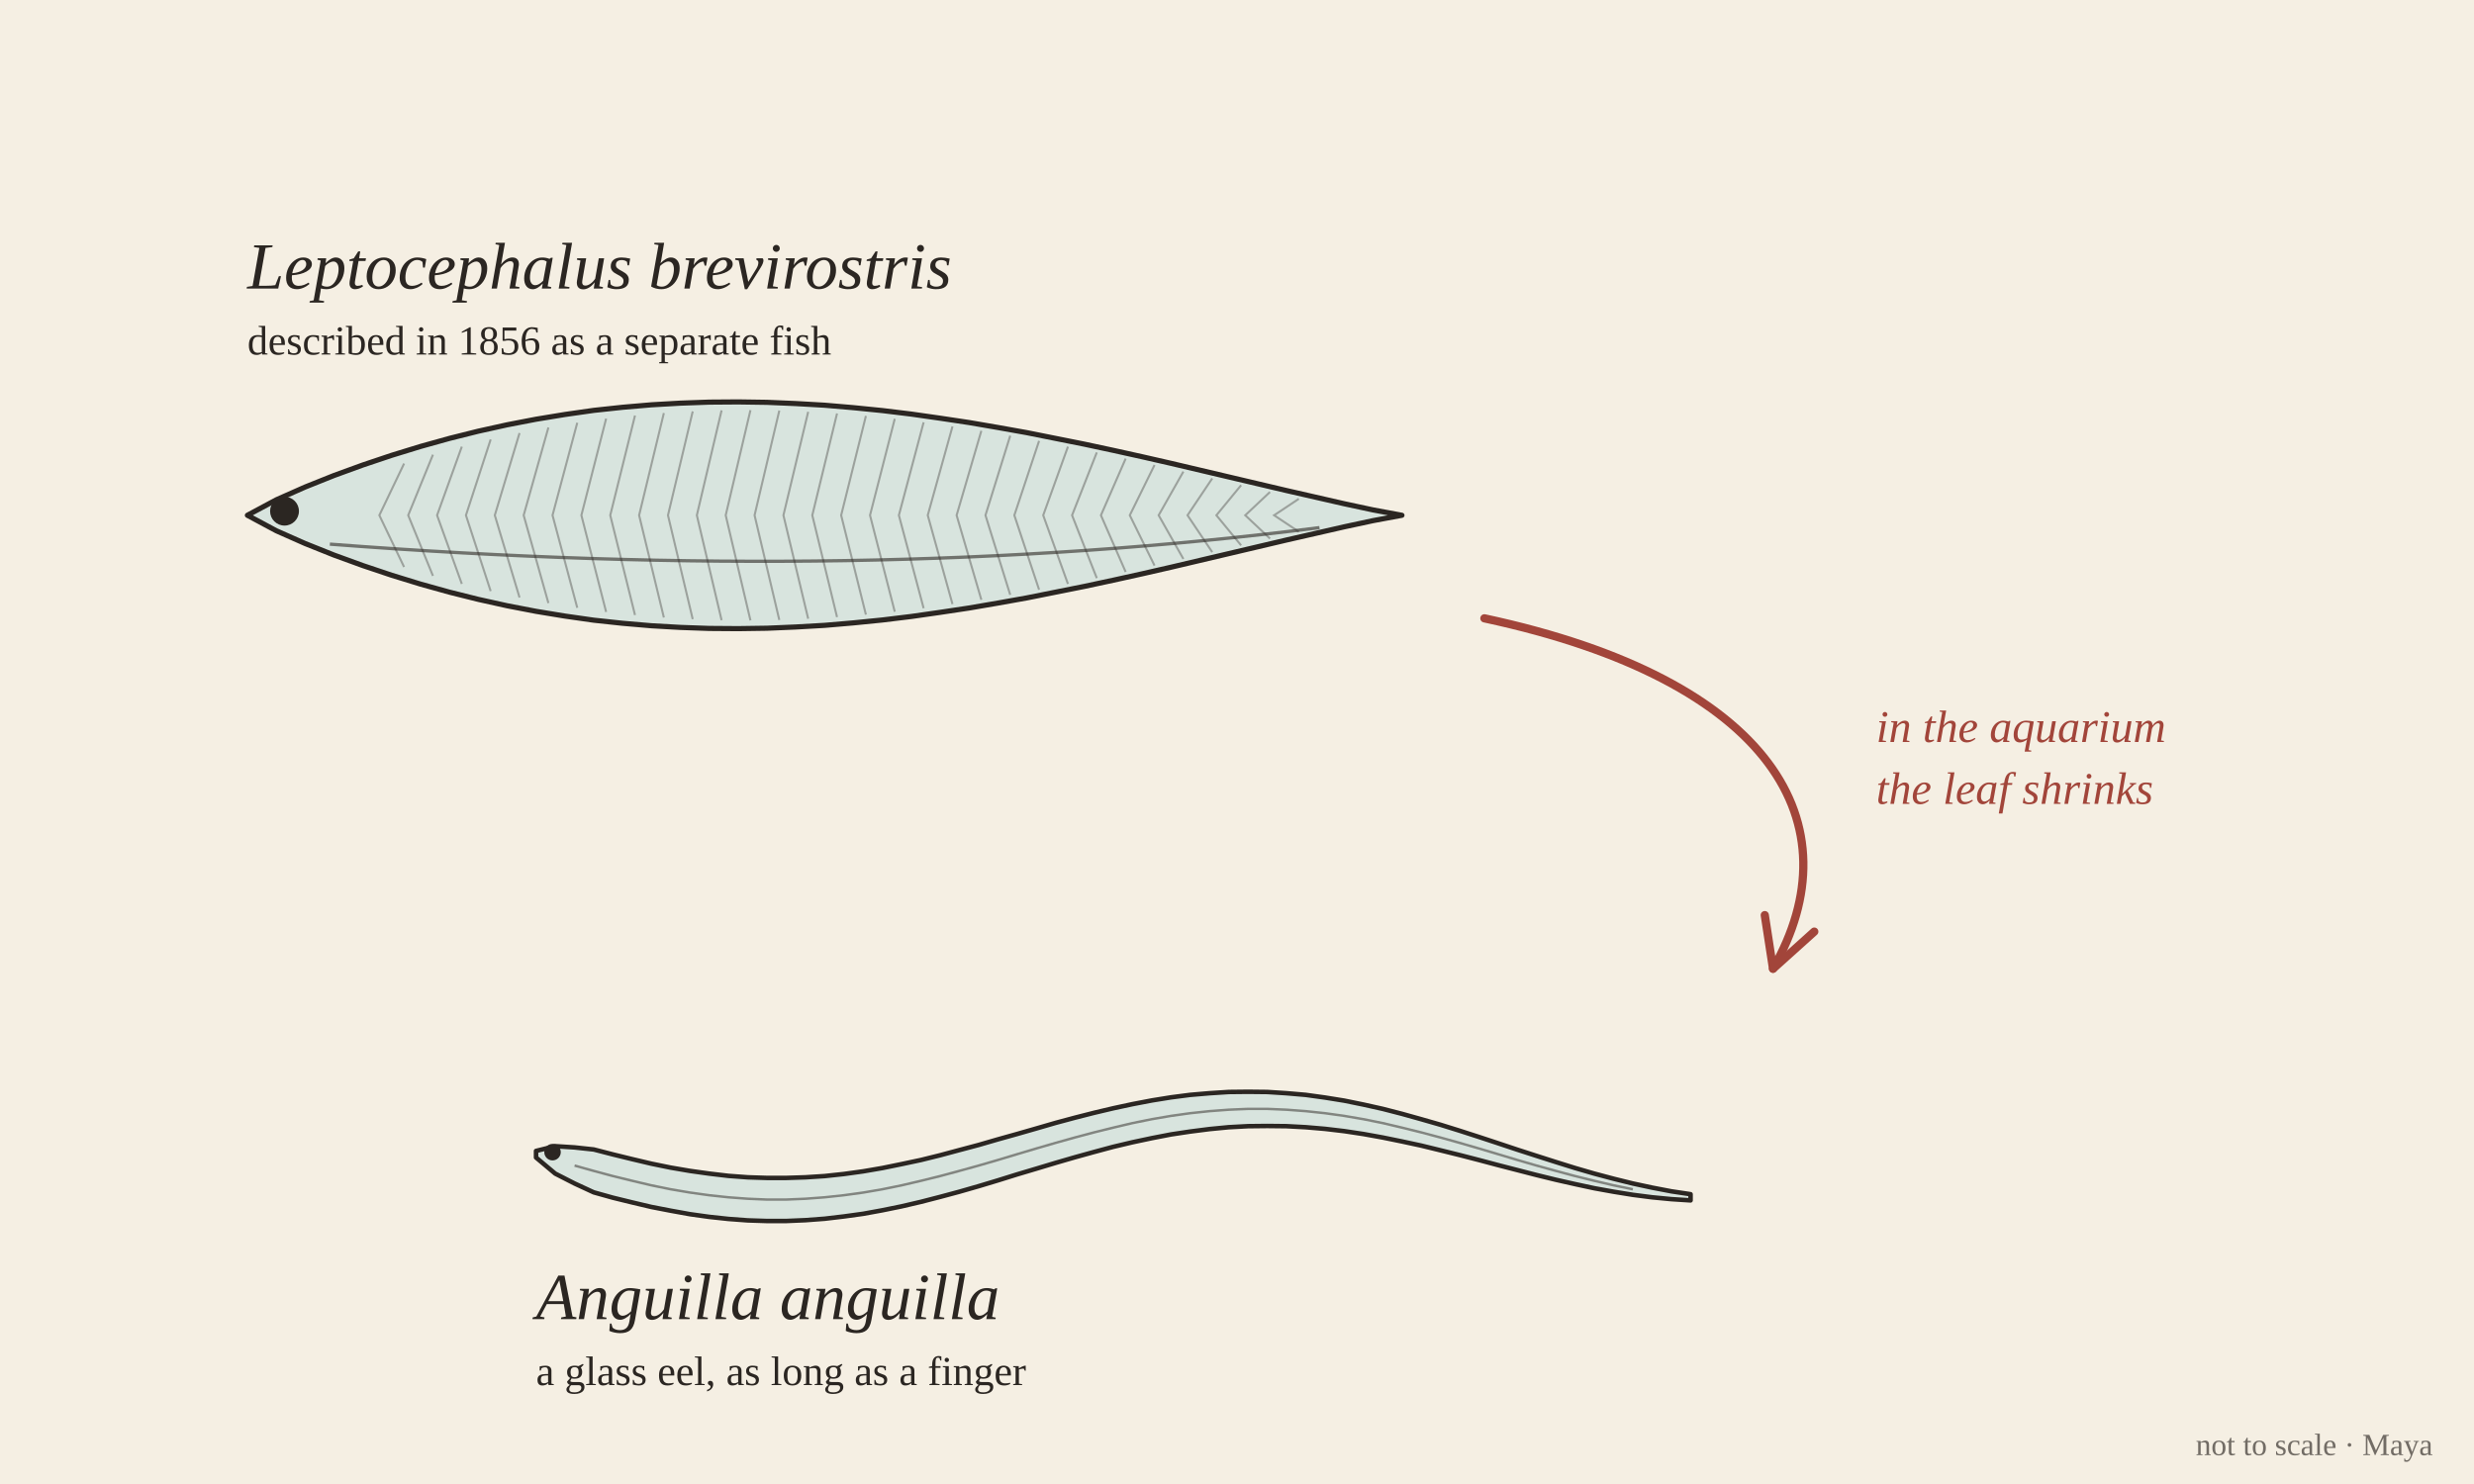
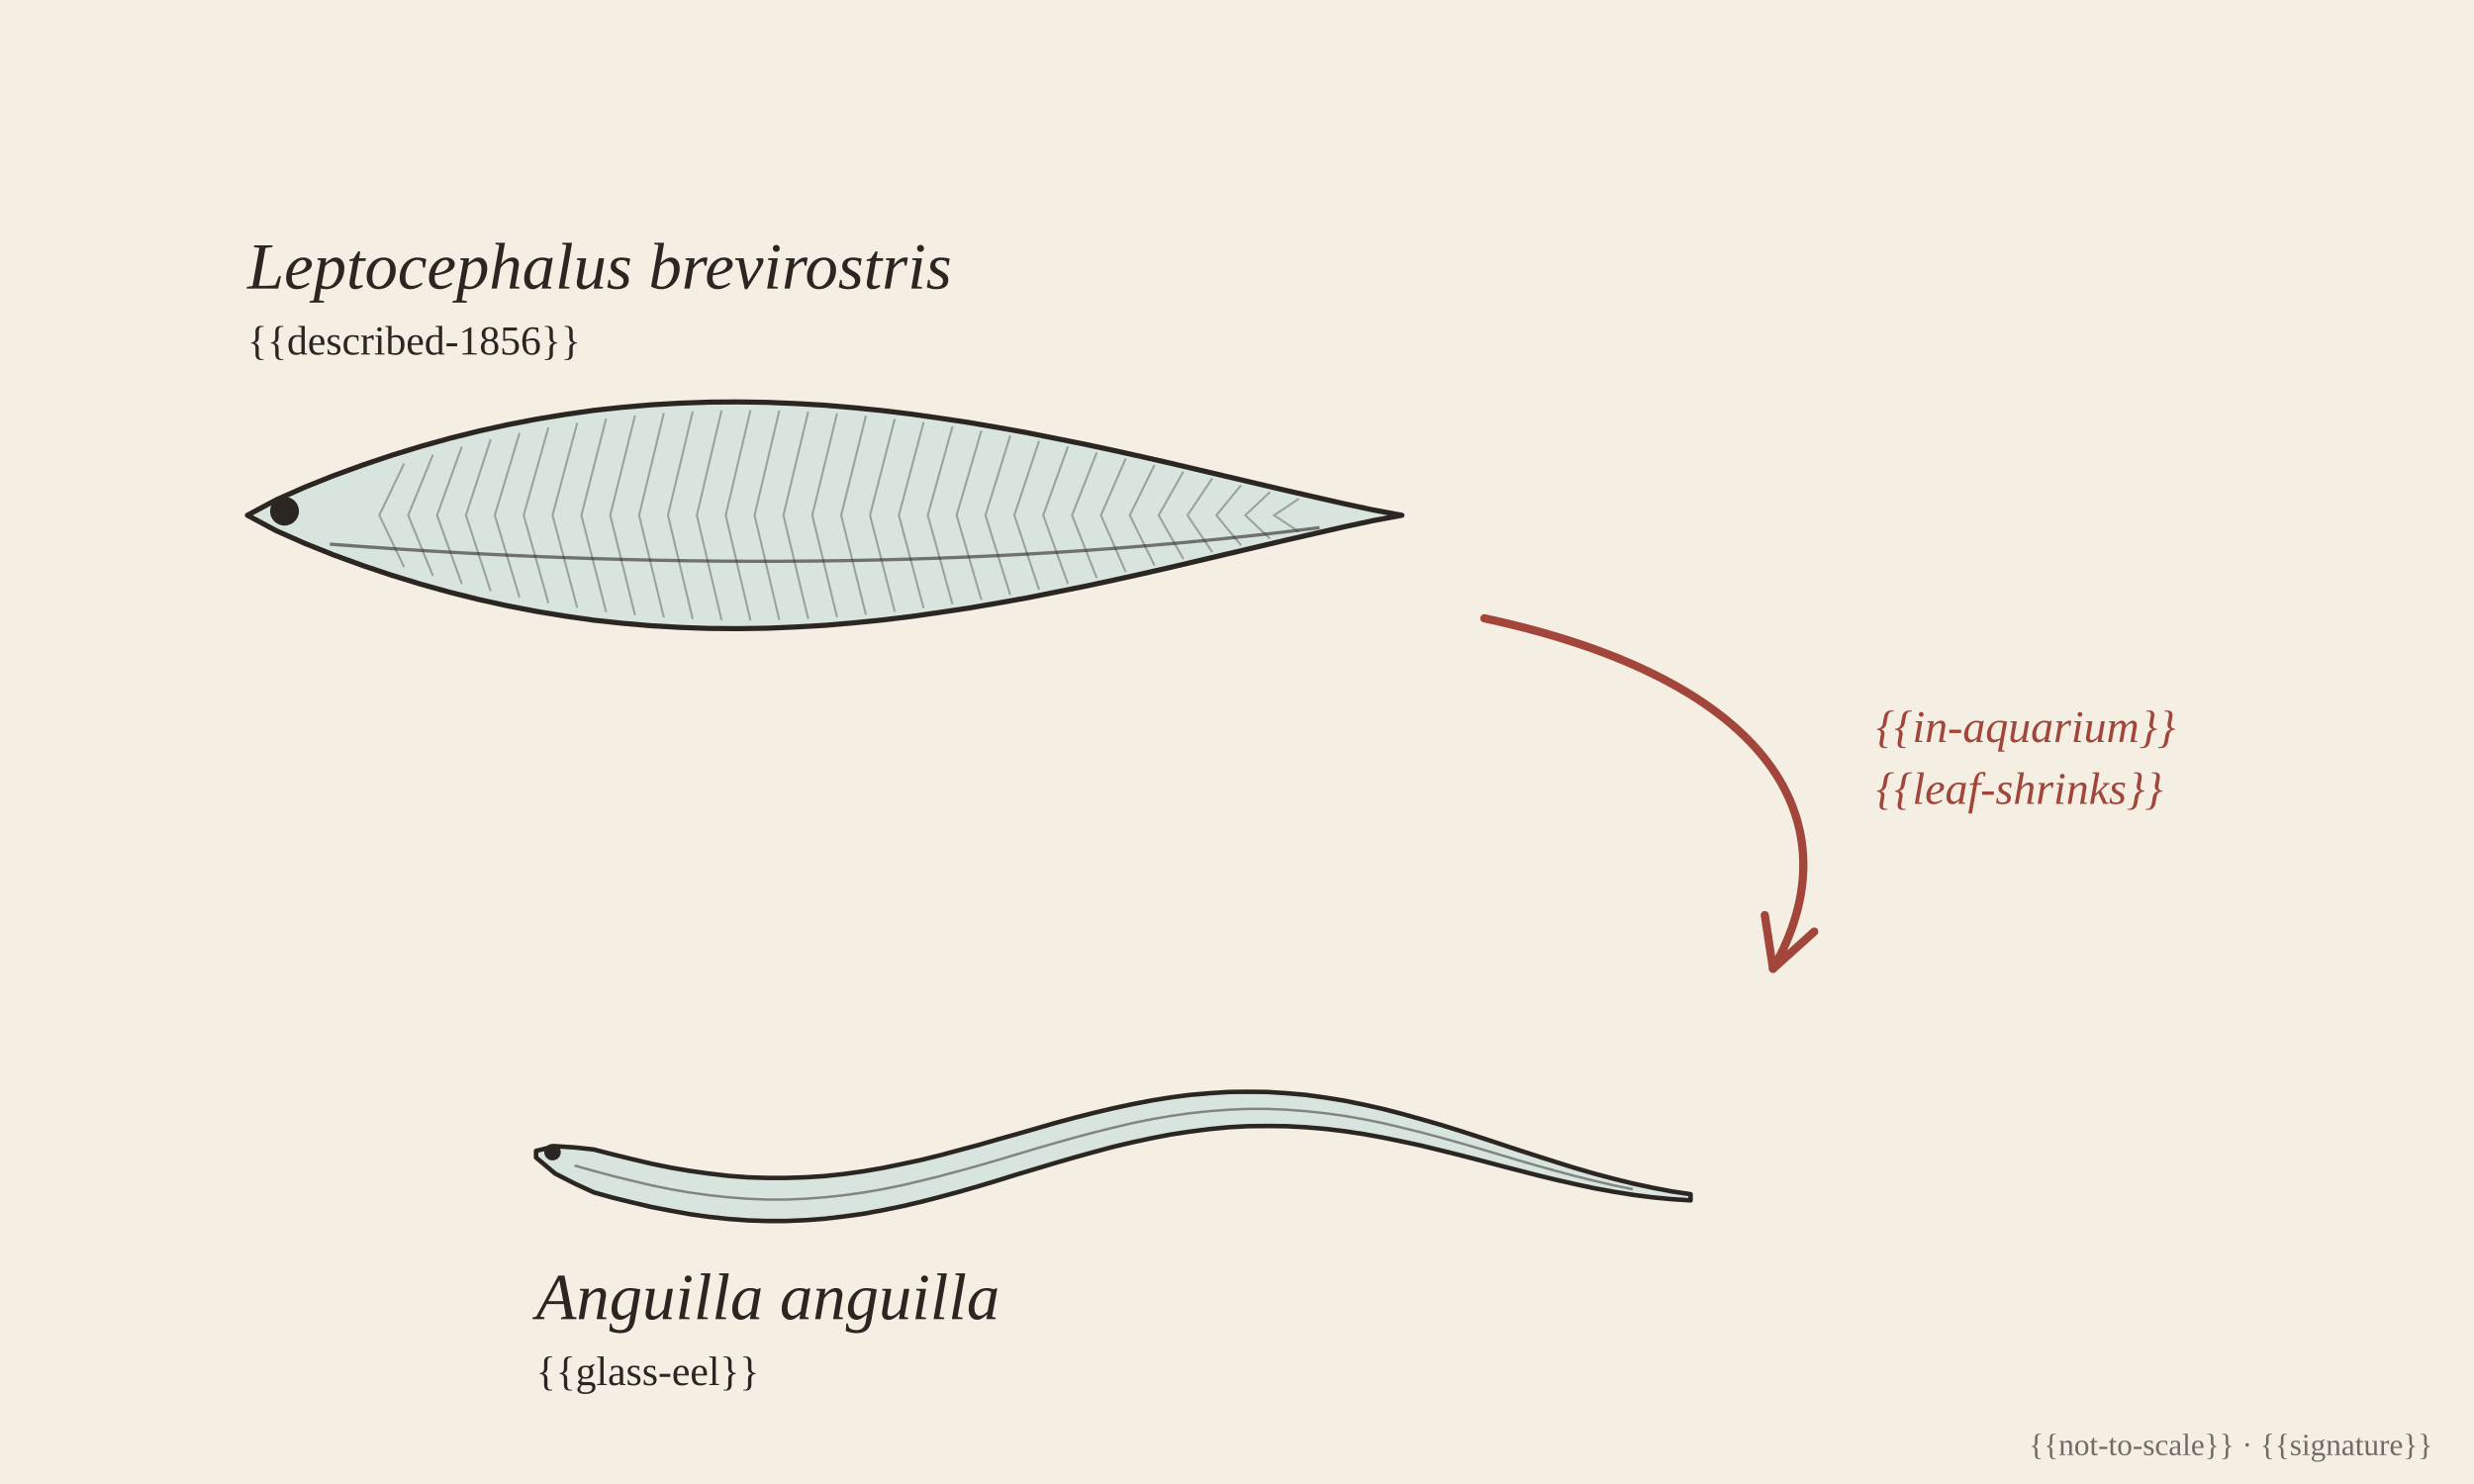
- <svg xmlns="http://www.w3.org/2000/svg" viewBox="0 0 1200 720" width="1200" height="720" role="img" aria-label="An eel larva, a transparent leaf with an eye, and the glass eel it turns into">
+ <svg xmlns="http://www.w3.org/2000/svg" viewBox="0 0 1200 720" width="1200" height="720" role="img" aria-label="{{label}}">
  <rect width="1200" height="720" fill="#f5efe3" />
  <path d="M 120.0 250.0 L 134.0 242.5 L 148.0 236.3 L 162.0 230.7 L 176.0 225.6 L 190.0 220.9 L 204.0 216.6 L 218.0 212.7 L 232.0 209.2 L 246.0 206.1 L 260.0 203.4 L 274.0 201.1 L 288.0 199.1 L 302.0 197.6 L 316.0 196.4 L 330.0 195.6 L 344.0 195.1 L 358.0 195.0 L 372.0 195.2 L 386.0 195.8 L 400.0 196.6 L 414.0 197.8 L 428.0 199.2 L 442.0 200.9 L 456.0 202.9 L 470.0 205.0 L 484.0 207.4 L 498.0 209.9 L 512.0 212.7 L 526.0 215.5 L 540.0 218.5 L 554.0 221.6 L 568.0 224.8 L 582.0 228.1 L 596.0 231.4 L 610.0 234.7 L 624.0 238.0 L 638.0 241.2 L 652.0 244.4 L 666.0 247.4 L 680.0 250.0 L 680.0 250.0 L 666.0 252.6 L 652.0 255.6 L 638.0 258.8 L 624.0 262.0 L 610.0 265.3 L 596.0 268.6 L 582.0 271.9 L 568.0 275.2 L 554.0 278.4 L 540.0 281.5 L 526.0 284.5 L 512.0 287.3 L 498.0 290.1 L 484.0 292.6 L 470.0 295.0 L 456.0 297.1 L 442.0 299.1 L 428.0 300.8 L 414.0 302.2 L 400.0 303.4 L 386.0 304.2 L 372.0 304.8 L 358.0 305.0 L 344.0 304.9 L 330.0 304.4 L 316.0 303.6 L 302.0 302.4 L 288.0 300.9 L 274.0 298.9 L 260.0 296.6 L 246.0 293.9 L 232.0 290.8 L 218.0 287.3 L 204.0 283.4 L 190.0 279.1 L 176.0 274.4 L 162.0 269.3 L 148.0 263.7 L 134.0 257.5 L 120.0 250.0 Z" fill="#cfe0dc" fill-opacity="0.75" stroke="#2b2622" stroke-width="2.5" stroke-linejoin="round" />
  <path d="M 196.0 224.9 L 184.0 250.0 L 196.0 275.1" fill="none" stroke="#2b2622" stroke-width="1" opacity="0.35" />
  <path d="M 210.0 220.6 L 198.0 250.0 L 210.0 279.4" fill="none" stroke="#2b2622" stroke-width="1" opacity="0.35" />
  <path d="M 224.0 216.7 L 212.0 250.0 L 224.0 283.3" fill="none" stroke="#2b2622" stroke-width="1" opacity="0.35" />
  <path d="M 238.0 213.2 L 226.0 250.0 L 238.0 286.8" fill="none" stroke="#2b2622" stroke-width="1" opacity="0.35" />
  <path d="M 252.0 210.1 L 240.0 250.0 L 252.0 289.9" fill="none" stroke="#2b2622" stroke-width="1" opacity="0.35" />
  <path d="M 266.0 207.4 L 254.0 250.0 L 266.0 292.6" fill="none" stroke="#2b2622" stroke-width="1" opacity="0.35" />
  <path d="M 280.0 205.1 L 268.0 250.0 L 280.0 294.9" fill="none" stroke="#2b2622" stroke-width="1" opacity="0.35" />
  <path d="M 294.0 203.1 L 282.0 250.0 L 294.0 296.9" fill="none" stroke="#2b2622" stroke-width="1" opacity="0.35" />
  <path d="M 308.0 201.6 L 296.0 250.0 L 308.0 298.4" fill="none" stroke="#2b2622" stroke-width="1" opacity="0.35" />
  <path d="M 322.0 200.4 L 310.0 250.0 L 322.0 299.6" fill="none" stroke="#2b2622" stroke-width="1" opacity="0.35" />
  <path d="M 336.0 199.6 L 324.0 250.0 L 336.0 300.4" fill="none" stroke="#2b2622" stroke-width="1" opacity="0.35" />
  <path d="M 350.0 199.1 L 338.0 250.0 L 350.0 300.9" fill="none" stroke="#2b2622" stroke-width="1" opacity="0.35" />
  <path d="M 364.0 199.0 L 352.0 250.0 L 364.0 301.0" fill="none" stroke="#2b2622" stroke-width="1" opacity="0.35" />
  <path d="M 378.0 199.2 L 366.0 250.0 L 378.0 300.8" fill="none" stroke="#2b2622" stroke-width="1" opacity="0.35" />
  <path d="M 392.0 199.8 L 380.0 250.0 L 392.0 300.2" fill="none" stroke="#2b2622" stroke-width="1" opacity="0.35" />
  <path d="M 406.0 200.6 L 394.0 250.0 L 406.0 299.4" fill="none" stroke="#2b2622" stroke-width="1" opacity="0.35" />
  <path d="M 420.0 201.8 L 408.0 250.0 L 420.0 298.2" fill="none" stroke="#2b2622" stroke-width="1" opacity="0.35" />
  <path d="M 434.0 203.2 L 422.0 250.0 L 434.0 296.8" fill="none" stroke="#2b2622" stroke-width="1" opacity="0.35" />
  <path d="M 448.0 204.9 L 436.0 250.0 L 448.0 295.1" fill="none" stroke="#2b2622" stroke-width="1" opacity="0.35" />
  <path d="M 462.0 206.9 L 450.0 250.0 L 462.0 293.1" fill="none" stroke="#2b2622" stroke-width="1" opacity="0.35" />
  <path d="M 476.0 209.0 L 464.0 250.0 L 476.0 291.0" fill="none" stroke="#2b2622" stroke-width="1" opacity="0.35" />
  <path d="M 490.0 211.4 L 478.0 250.0 L 490.0 288.6" fill="none" stroke="#2b2622" stroke-width="1" opacity="0.35" />
  <path d="M 504.0 213.9 L 492.0 250.0 L 504.0 286.1" fill="none" stroke="#2b2622" stroke-width="1" opacity="0.35" />
  <path d="M 518.0 216.7 L 506.0 250.0 L 518.0 283.3" fill="none" stroke="#2b2622" stroke-width="1" opacity="0.35" />
  <path d="M 532.0 219.5 L 520.0 250.0 L 532.0 280.5" fill="none" stroke="#2b2622" stroke-width="1" opacity="0.35" />
  <path d="M 546.0 222.5 L 534.0 250.0 L 546.0 277.5" fill="none" stroke="#2b2622" stroke-width="1" opacity="0.35" />
  <path d="M 560.0 225.6 L 548.0 250.0 L 560.0 274.4" fill="none" stroke="#2b2622" stroke-width="1" opacity="0.35" />
  <path d="M 574.0 228.8 L 562.0 250.0 L 574.0 271.2" fill="none" stroke="#2b2622" stroke-width="1" opacity="0.35" />
  <path d="M 588.0 232.1 L 576.0 250.0 L 588.0 267.9" fill="none" stroke="#2b2622" stroke-width="1" opacity="0.35" />
  <path d="M 602.0 235.4 L 590.0 250.0 L 602.0 264.6" fill="none" stroke="#2b2622" stroke-width="1" opacity="0.35" />
  <path d="M 616.0 238.7 L 604.0 250.0 L 616.0 261.3" fill="none" stroke="#2b2622" stroke-width="1" opacity="0.35" />
  <path d="M 630.0 242.0 L 618.0 250.0 L 630.0 258.0" fill="none" stroke="#2b2622" stroke-width="1" opacity="0.35" />
  <path d="M 160 264 Q 420 284 640 256" fill="none" stroke="#2b2622" stroke-width="1.6" opacity="0.6" />
  <circle cx="138" cy="248" r="7" fill="#2b2622" />
  <text x="120" y="140" font-family="Georgia, 'Times New Roman', serif" font-size="32" font-style="italic" fill="#2b2622">Leptocephalus brevirostris</text>
-   <text x="120" y="172" font-family="Georgia, 'Times New Roman', serif" font-size="20" fill="#2b2622">described in 1856 as a separate fish</text>
+   <text x="120" y="172" font-family="Georgia, 'Times New Roman', serif" font-size="20" fill="#2b2622">{{described-1856}}</text>
  <path d="M 720 300 C 860 330 900 400 860 470" fill="none" stroke="#a2453a" stroke-width="4" stroke-linecap="round" />
  <path d="M 860 470 l -4 -26 m 4 26 l 20 -18" fill="none" stroke="#a2453a" stroke-width="4" stroke-linecap="round" />
-   <text x="910" y="360" font-family="Georgia, 'Times New Roman', serif" font-size="22" font-style="italic" fill="#a2453a">in the aquarium</text>
-   <text x="910" y="390" font-family="Georgia, 'Times New Roman', serif" font-size="22" font-style="italic" fill="#a2453a">the leaf shrinks</text>
+   <text x="910" y="360" font-family="Georgia, 'Times New Roman', serif" font-size="22" font-style="italic" fill="#a2453a">{{in-aquarium}}</text>
+   <text x="910" y="390" font-family="Georgia, 'Times New Roman', serif" font-size="22" font-style="italic" fill="#a2453a">{{leaf-shrinks}}</text>
  <path d="M 260.0 558.4 L 269.3 556.1 L 278.7 556.7 L 288.0 557.7 L 297.3 560.1 L 306.7 562.4 L 316.0 564.6 L 325.3 566.5 L 334.7 568.1 L 344.0 569.4 L 353.3 570.5 L 362.7 571.2 L 372.0 571.5 L 381.3 571.5 L 390.7 571.2 L 400.0 570.6 L 409.3 569.6 L 418.7 568.3 L 428.0 566.7 L 437.3 564.8 L 446.7 562.8 L 456.0 560.5 L 465.3 558.0 L 474.7 555.5 L 484.0 552.8 L 493.3 550.2 L 502.7 547.5 L 512.0 544.8 L 521.3 542.3 L 530.7 539.9 L 540.0 537.7 L 549.3 535.7 L 558.7 533.9 L 568.0 532.4 L 577.3 531.2 L 586.7 530.4 L 596.0 529.8 L 605.3 529.7 L 614.7 529.8 L 624.0 530.4 L 633.3 531.2 L 642.7 532.5 L 652.0 534.0 L 661.3 535.9 L 670.7 538.0 L 680.0 540.4 L 689.3 543.0 L 698.7 545.7 L 708.0 548.6 L 717.3 551.6 L 726.7 554.7 L 736.0 557.8 L 745.3 560.8 L 754.7 563.8 L 764.0 566.7 L 773.3 569.4 L 782.7 571.9 L 792.0 574.2 L 801.3 576.2 L 810.7 578.0 L 820.0 579.4 L 820.0 582.4 L 810.7 581.8 L 801.3 580.9 L 792.0 579.7 L 782.7 578.2 L 773.3 576.5 L 764.0 574.5 L 754.7 572.4 L 745.3 570.1 L 736.0 567.7 L 726.7 565.3 L 717.3 562.8 L 708.0 560.4 L 698.7 558.1 L 689.3 555.8 L 680.0 553.8 L 670.7 551.9 L 661.3 550.2 L 652.0 548.8 L 642.7 547.7 L 633.3 546.9 L 624.0 546.4 L 614.7 546.3 L 605.3 546.4 L 596.0 546.9 L 586.7 547.8 L 577.3 549.0 L 568.0 550.4 L 558.7 552.2 L 549.3 554.2 L 540.0 556.4 L 530.7 558.9 L 521.3 561.5 L 512.0 564.2 L 502.7 567.0 L 493.3 569.8 L 484.0 572.7 L 474.7 575.5 L 465.3 578.2 L 456.0 580.7 L 446.7 583.1 L 437.3 585.3 L 428.0 587.2 L 418.7 588.9 L 409.3 590.2 L 400.0 591.3 L 390.7 592.0 L 381.3 592.4 L 372.0 592.4 L 362.7 592.1 L 353.3 591.4 L 344.0 590.4 L 334.7 589.1 L 325.3 587.4 L 316.0 585.6 L 306.7 583.4 L 297.3 581.1 L 288.0 578.5 L 278.7 574.2 L 269.3 569.4 L 260.0 561.6 Z" fill="#cfe0dc" fill-opacity="0.75" stroke="#2b2622" stroke-width="2.2" stroke-linejoin="round" />
  <path d="M 278.7 565.5 L 288.0 568.1 L 297.3 570.6 L 306.7 572.9 L 316.0 575.1 L 325.3 577.0 L 334.7 578.6 L 344.0 579.9 L 353.3 580.9 L 362.7 581.6 L 372.0 582.0 L 381.3 582.0 L 390.7 581.6 L 400.0 580.9 L 409.3 579.9 L 418.7 578.6 L 428.0 577.0 L 437.3 575.1 L 446.7 572.9 L 456.0 570.6 L 465.3 568.1 L 474.7 565.5 L 484.0 562.8 L 493.3 560.0 L 502.7 557.2 L 512.0 554.5 L 521.3 551.9 L 530.7 549.4 L 540.0 547.1 L 549.3 544.9 L 558.7 543.0 L 568.0 541.4 L 577.3 540.1 L 586.7 539.1 L 596.0 538.4 L 605.3 538.0 L 614.7 538.0 L 624.0 538.4 L 633.3 539.1 L 642.7 540.1 L 652.0 541.4 L 661.3 543.0 L 670.7 544.9 L 680.0 547.1 L 689.3 549.4 L 698.7 551.9 L 708.0 554.5 L 717.3 557.2 L 726.7 560.0 L 736.0 562.8 L 745.3 565.5 L 754.7 568.1 L 764.0 570.6 L 773.3 572.9 L 782.7 575.1 L 792.0 577.0" fill="none" stroke="#2b2622" stroke-width="1.2" opacity="0.5" />
  <circle cx="268" cy="559" r="4" fill="#2b2622" />
  <text x="260" y="640" font-family="Georgia, 'Times New Roman', serif" font-size="32" font-style="italic" fill="#2b2622">Anguilla anguilla</text>
-   <text x="260" y="672" font-family="Georgia, 'Times New Roman', serif" font-size="20" fill="#2b2622">a glass eel, as long as a finger</text>
-   <text x="1180" y="706" text-anchor="end" font-family="Georgia, 'Times New Roman', serif" font-size="15" fill="#2b2622" opacity="0.65">not to scale · Maya</text>
+   <text x="260" y="672" font-family="Georgia, 'Times New Roman', serif" font-size="20" fill="#2b2622">{{glass-eel}}</text>
+   <text x="1180" y="706" text-anchor="end" font-family="Georgia, 'Times New Roman', serif" font-size="15" fill="#2b2622" opacity="0.65">{{not-to-scale}} · {{signature}}</text>
</svg>
